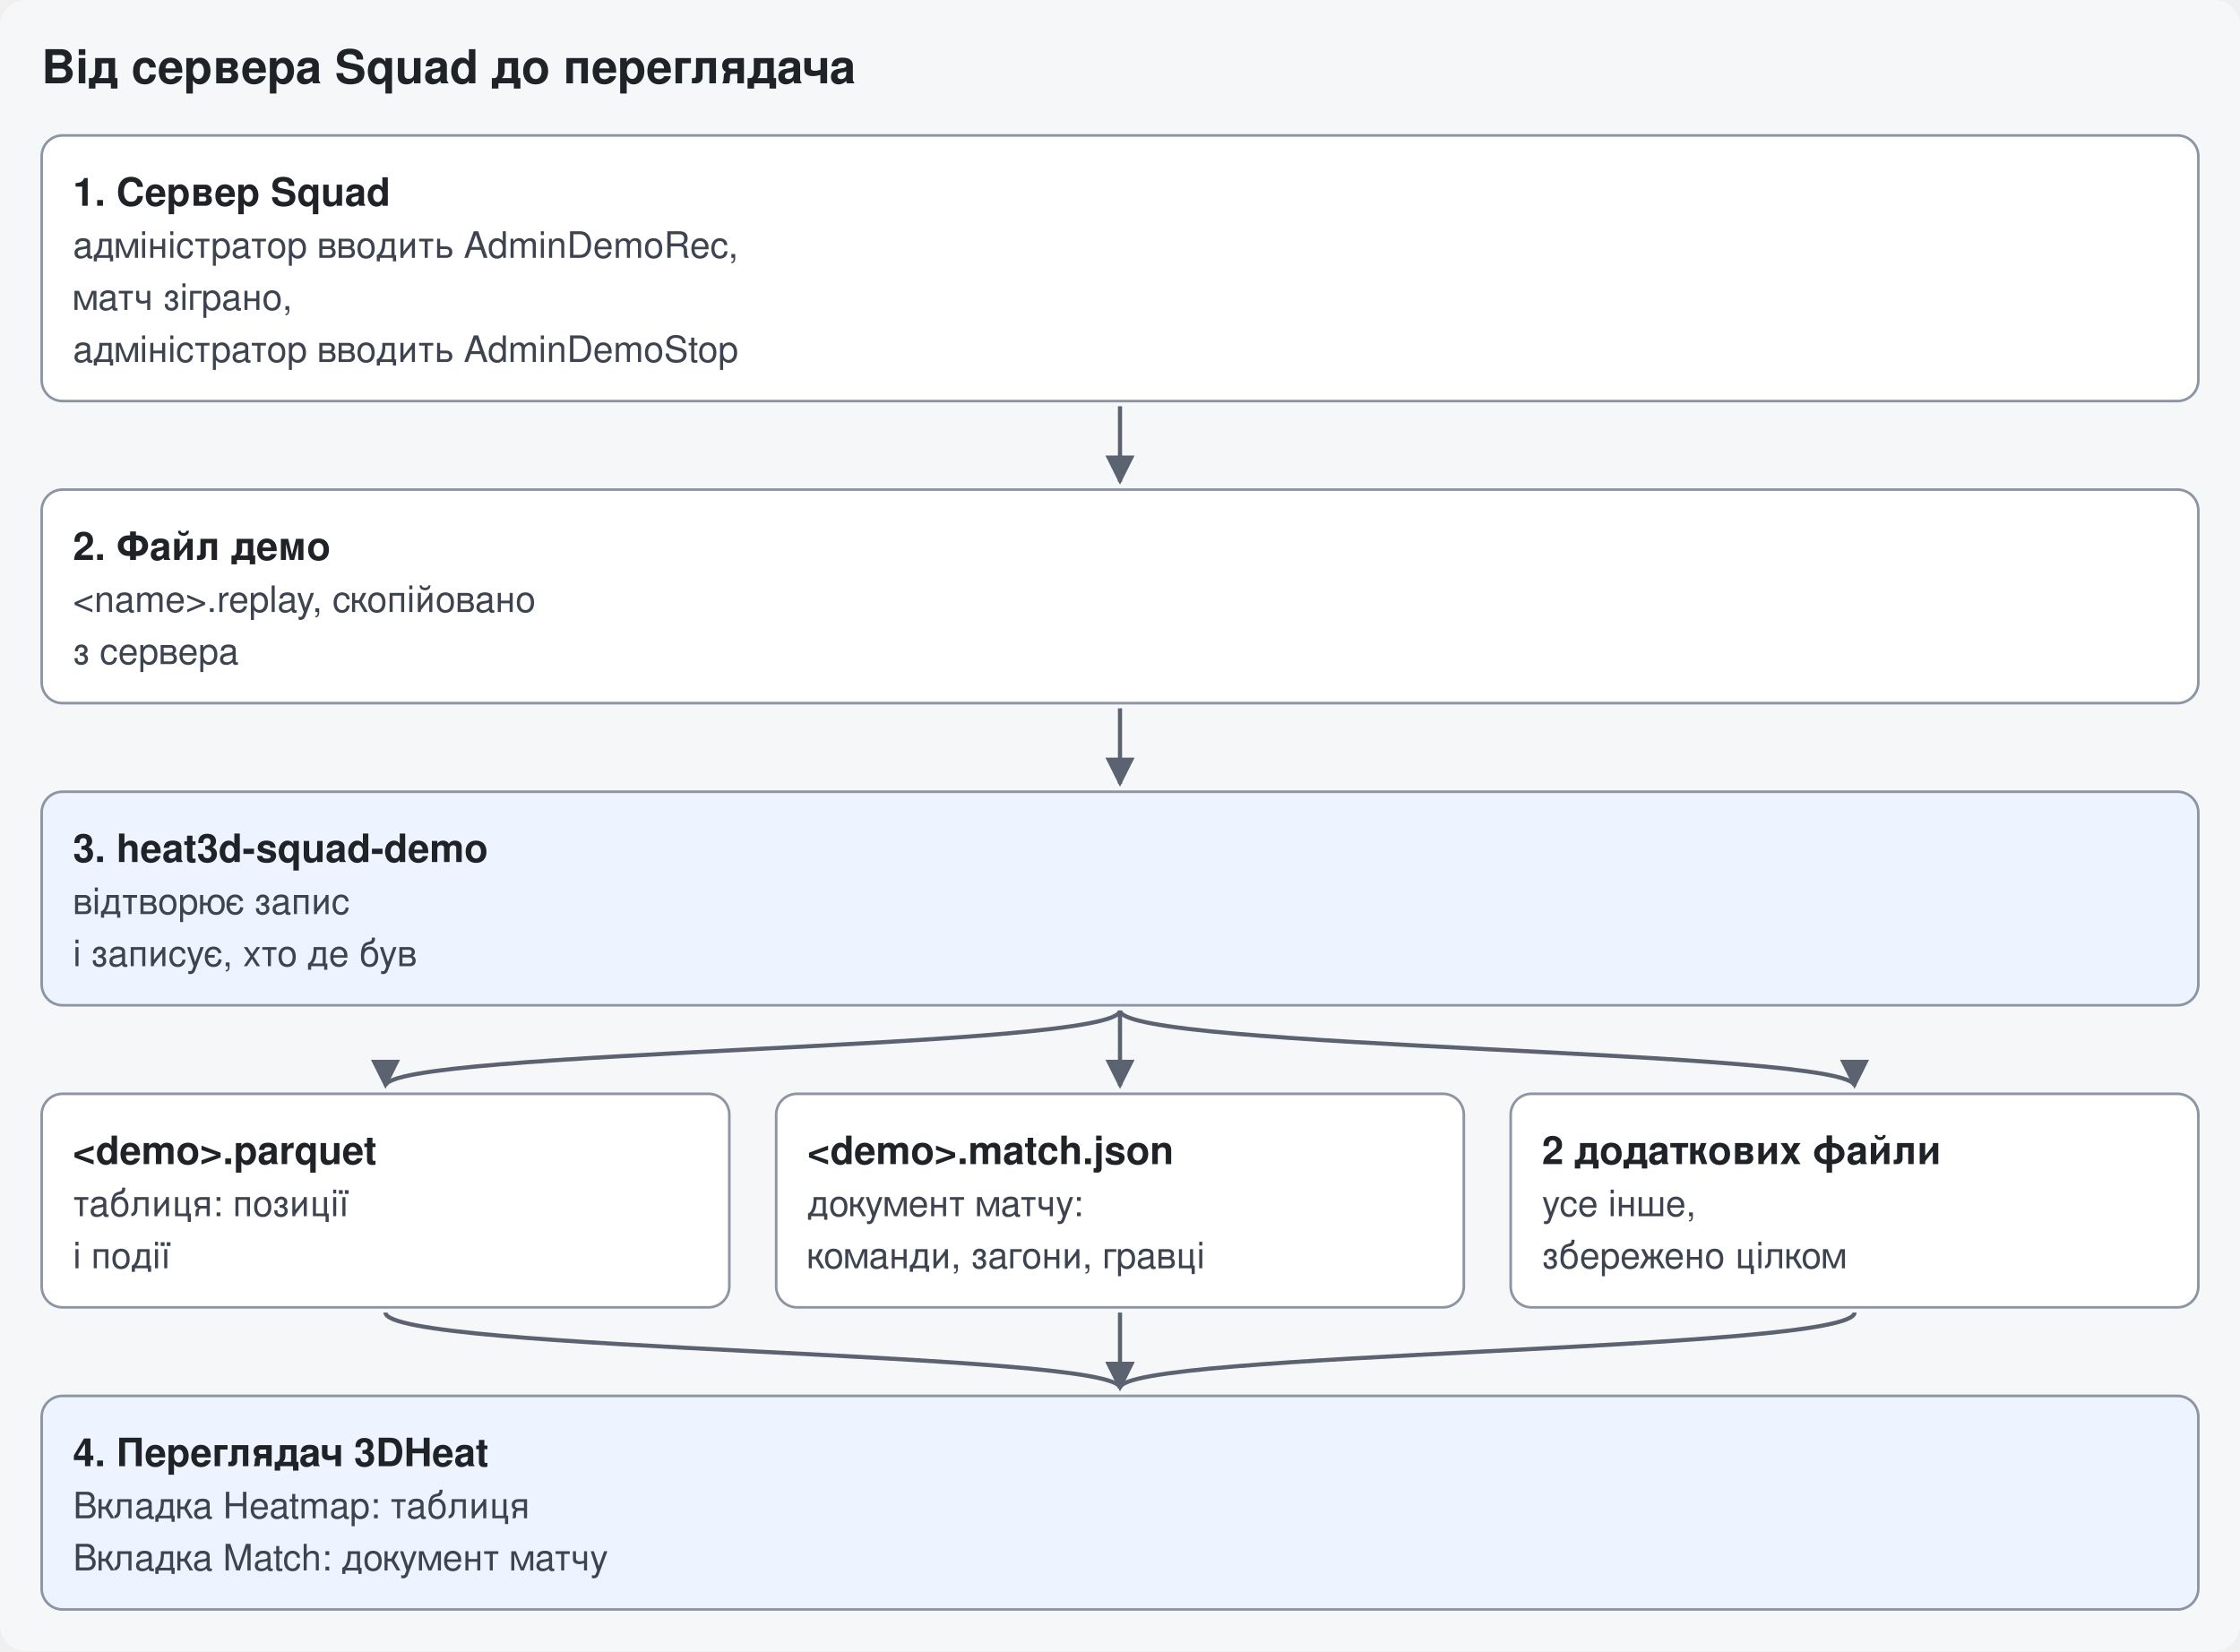
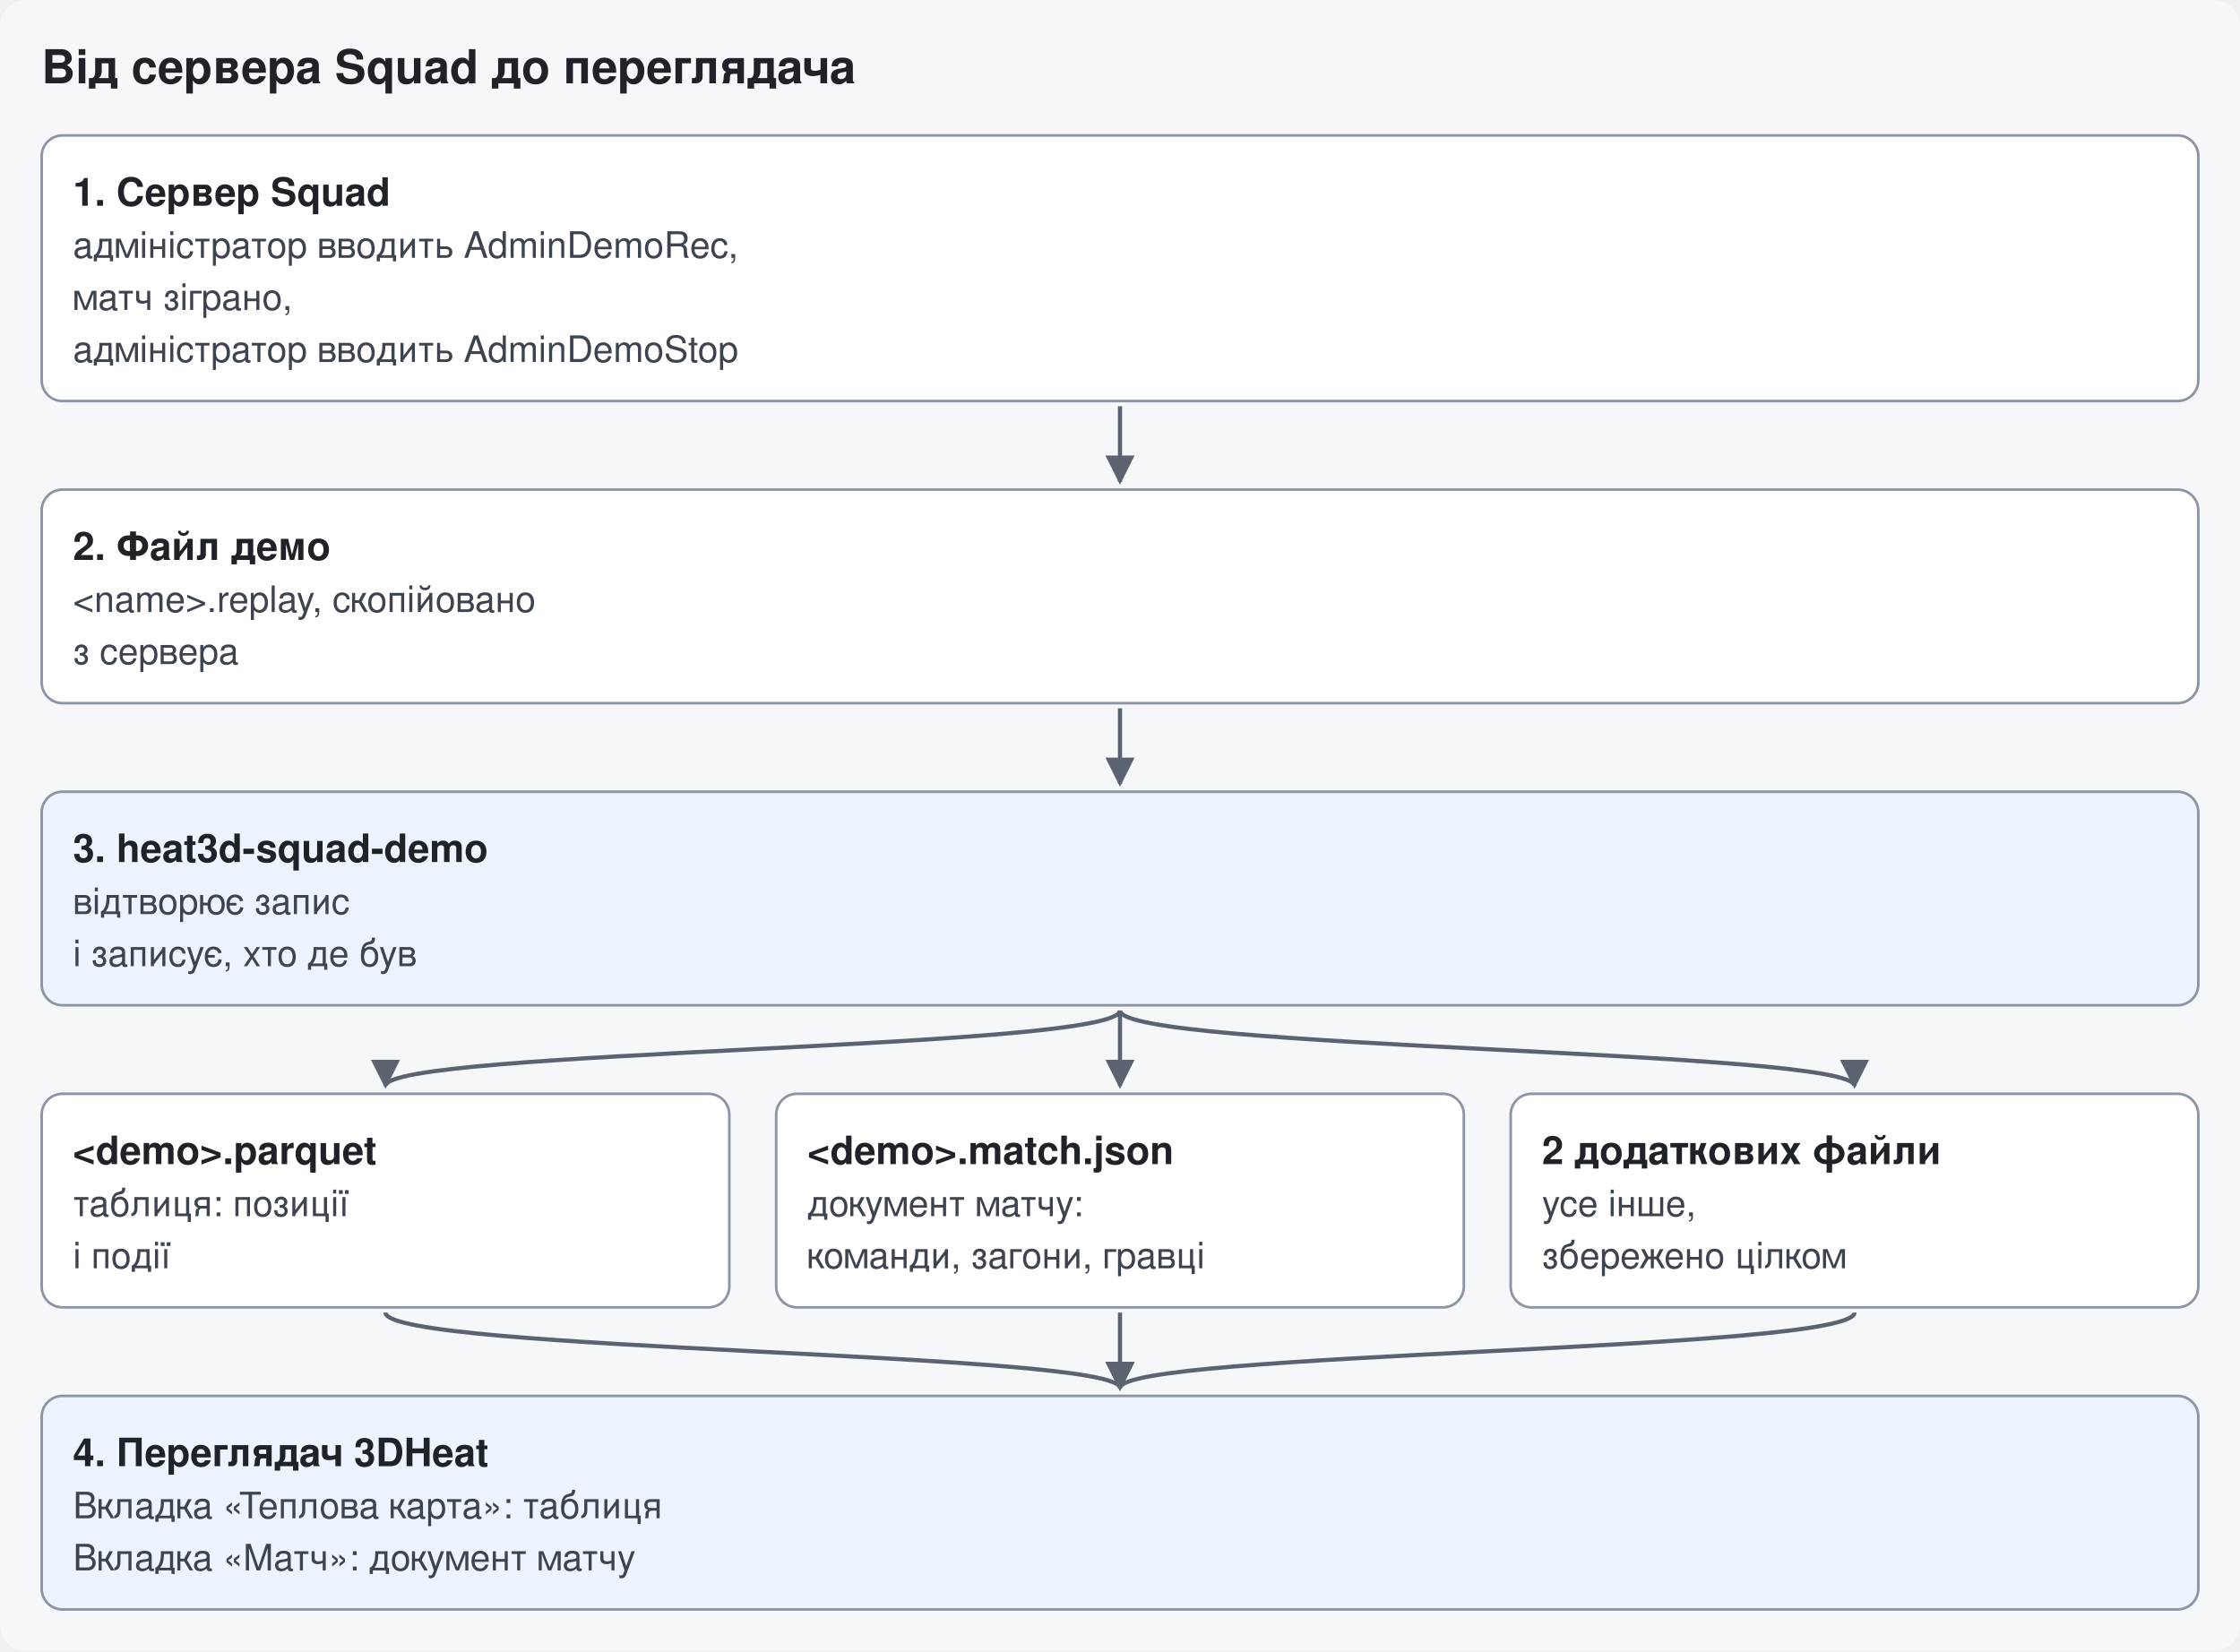
<svg xmlns="http://www.w3.org/2000/svg" width="860" height="634" viewBox="0 0 860 634" font-family="Segoe UI,Helvetica,Arial,sans-serif">
  <defs>
    <marker id="a" viewBox="0 0 10 10" refX="9" refY="5" markerWidth="7" markerHeight="7" orient="auto">
      <path d="M0,0L10,5L0,10z" fill="#5b6270" />
    </marker>
  </defs>
  <rect width="860" height="634" rx="10" fill="#f6f7f9" />
  <text x="16" y="32" font-size="18" fill="#1f2328" font-weight="600">Від сервера Squad до переглядача</text>
  <rect x="16" y="52" width="828" height="102" rx="8" fill="#ffffff" stroke="#8c95a3" />
  <text x="28" y="79" font-size="15" fill="#1f2328" font-weight="600">1. Сервер Squad</text>
  <text x="28" y="99" font-size="14" fill="#3d4450">адміністратор вводить AdminDemoRec,</text>
  <text x="28" y="119" font-size="14" fill="#3d4450">матч зіграно,</text>
  <text x="28" y="139" font-size="14" fill="#3d4450">адміністратор вводить AdminDemoStop</text>
  <rect x="16" y="188" width="828" height="82" rx="8" fill="#ffffff" stroke="#8c95a3" />
  <text x="28" y="215" font-size="15" fill="#1f2328" font-weight="600">2. Файл демо</text>
  <text x="28" y="235" font-size="14" fill="#3d4450">&lt;name&gt;.replay, скопійовано</text>
  <text x="28" y="255" font-size="14" fill="#3d4450">з сервера</text>
  <path d="M430,156 C430,171.0 430,171.0 430,185" fill="none" stroke="#5b6270" stroke-width="1.6" marker-end="url(#a)" />
  <rect x="16" y="304" width="828" height="82" rx="8" fill="#eef4ff" stroke="#8c95a3" />
  <text x="28" y="331" font-size="15" fill="#1f2328" font-weight="600">3. heat3d-squad-demo</text>
  <text x="28" y="351" font-size="14" fill="#3d4450">відтворює запис</text>
  <text x="28" y="371" font-size="14" fill="#3d4450">і записує, хто де був</text>
  <path d="M430,272 C430,287.0 430,287.0 430,301" fill="none" stroke="#5b6270" stroke-width="1.6" marker-end="url(#a)" />
  <rect x="16" y="420" width="264" height="82" rx="8" fill="#ffffff" stroke="#8c95a3" />
  <text x="28" y="447" font-size="15" fill="#1f2328" font-weight="600">&lt;demo&gt;.parquet</text>
  <text x="28" y="467" font-size="14" fill="#3d4450">таблиця: позиції</text>
  <text x="28" y="487" font-size="14" fill="#3d4450">і події</text>
  <rect x="298" y="420" width="264" height="82" rx="8" fill="#ffffff" stroke="#8c95a3" />
  <text x="310" y="447" font-size="15" fill="#1f2328" font-weight="600">&lt;demo&gt;.match.json</text>
  <text x="310" y="467" font-size="14" fill="#3d4450">документ матчу:</text>
  <text x="310" y="487" font-size="14" fill="#3d4450">команди, загони, гравці</text>
  <rect x="580" y="420" width="264" height="82" rx="8" fill="#ffffff" stroke="#8c95a3" />
  <text x="592" y="447" font-size="15" fill="#1f2328" font-weight="600">2 додаткових файли</text>
  <text x="592" y="467" font-size="14" fill="#3d4450">усе інше,</text>
  <text x="592" y="487" font-size="14" fill="#3d4450">збережено цілком</text>
  <path d="M430,388 C430,403.0 148,403.0 148,417" fill="none" stroke="#5b6270" stroke-width="1.6" marker-end="url(#a)" />
  <path d="M430,388 C430,403.0 430,403.0 430,417" fill="none" stroke="#5b6270" stroke-width="1.6" marker-end="url(#a)" />
  <path d="M430,388 C430,403.0 712,403.0 712,417" fill="none" stroke="#5b6270" stroke-width="1.6" marker-end="url(#a)" />
  <rect x="16" y="536" width="828" height="82" rx="8" fill="#eef4ff" stroke="#8c95a3" />
  <text x="28" y="563" font-size="15" fill="#1f2328" font-weight="600">4. Переглядач 3DHeat</text>
-   <text x="28" y="583" font-size="14" fill="#3d4450">Вкладка Heatmap: таблиця</text>
-   <text x="28" y="603" font-size="14" fill="#3d4450">Вкладка Match: документ матчу</text>
+   <text x="28" y="583" font-size="14" fill="#3d4450">Вкладка «Теплова карта»: таблиця</text>
+   <text x="28" y="603" font-size="14" fill="#3d4450">Вкладка «Матч»: документ матчу</text>
  <path d="M148,504 C148,519.0 430,519.0 430,533" fill="none" stroke="#5b6270" stroke-width="1.6" marker-end="url(#a)" />
  <path d="M430,504 C430,519.0 430,519.0 430,533" fill="none" stroke="#5b6270" stroke-width="1.6" marker-end="url(#a)" />
  <path d="M712,504 C712,519.0 430,519.0 430,533" fill="none" stroke="#5b6270" stroke-width="1.6" marker-end="url(#a)" />
</svg>
